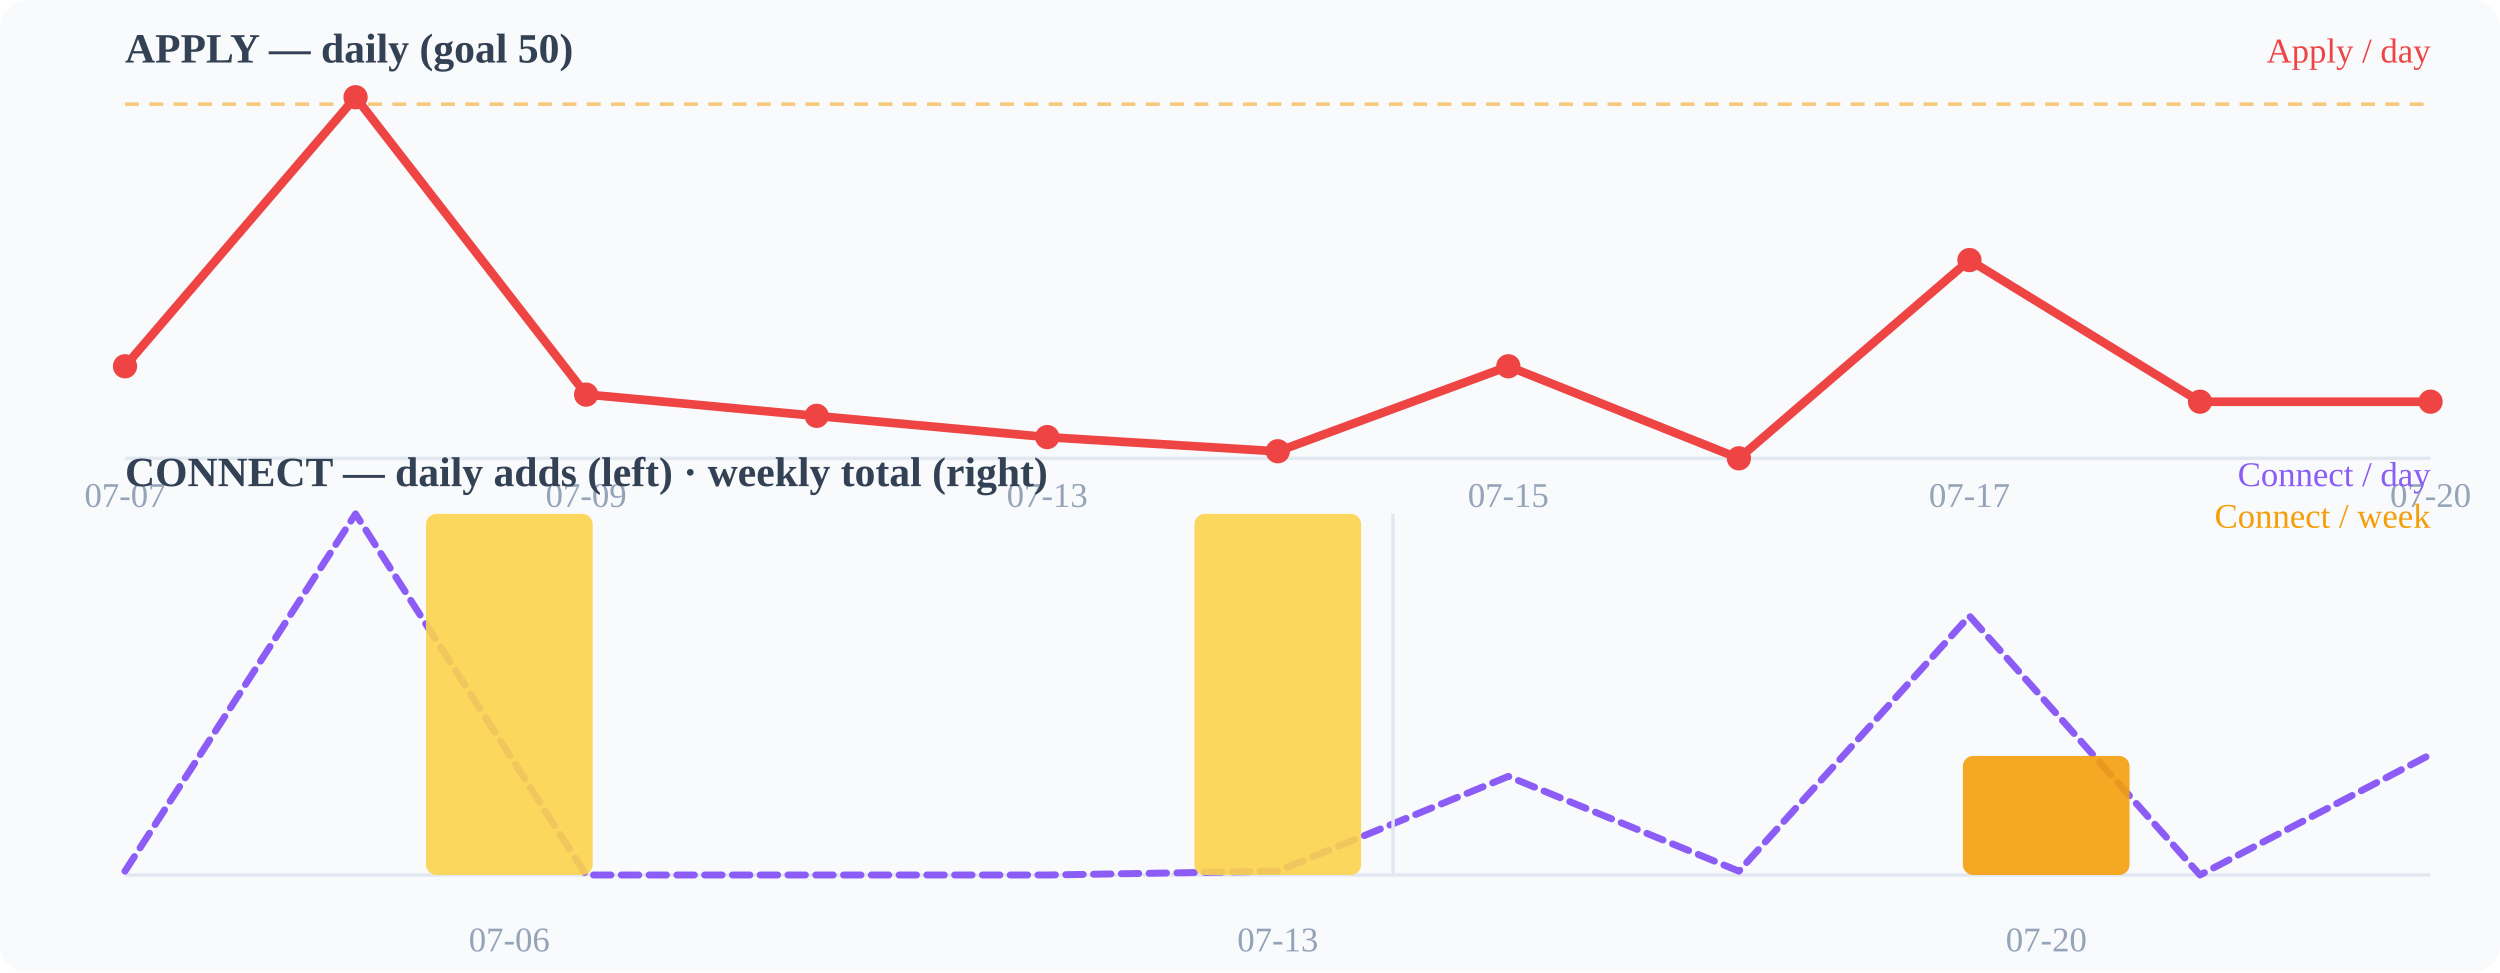
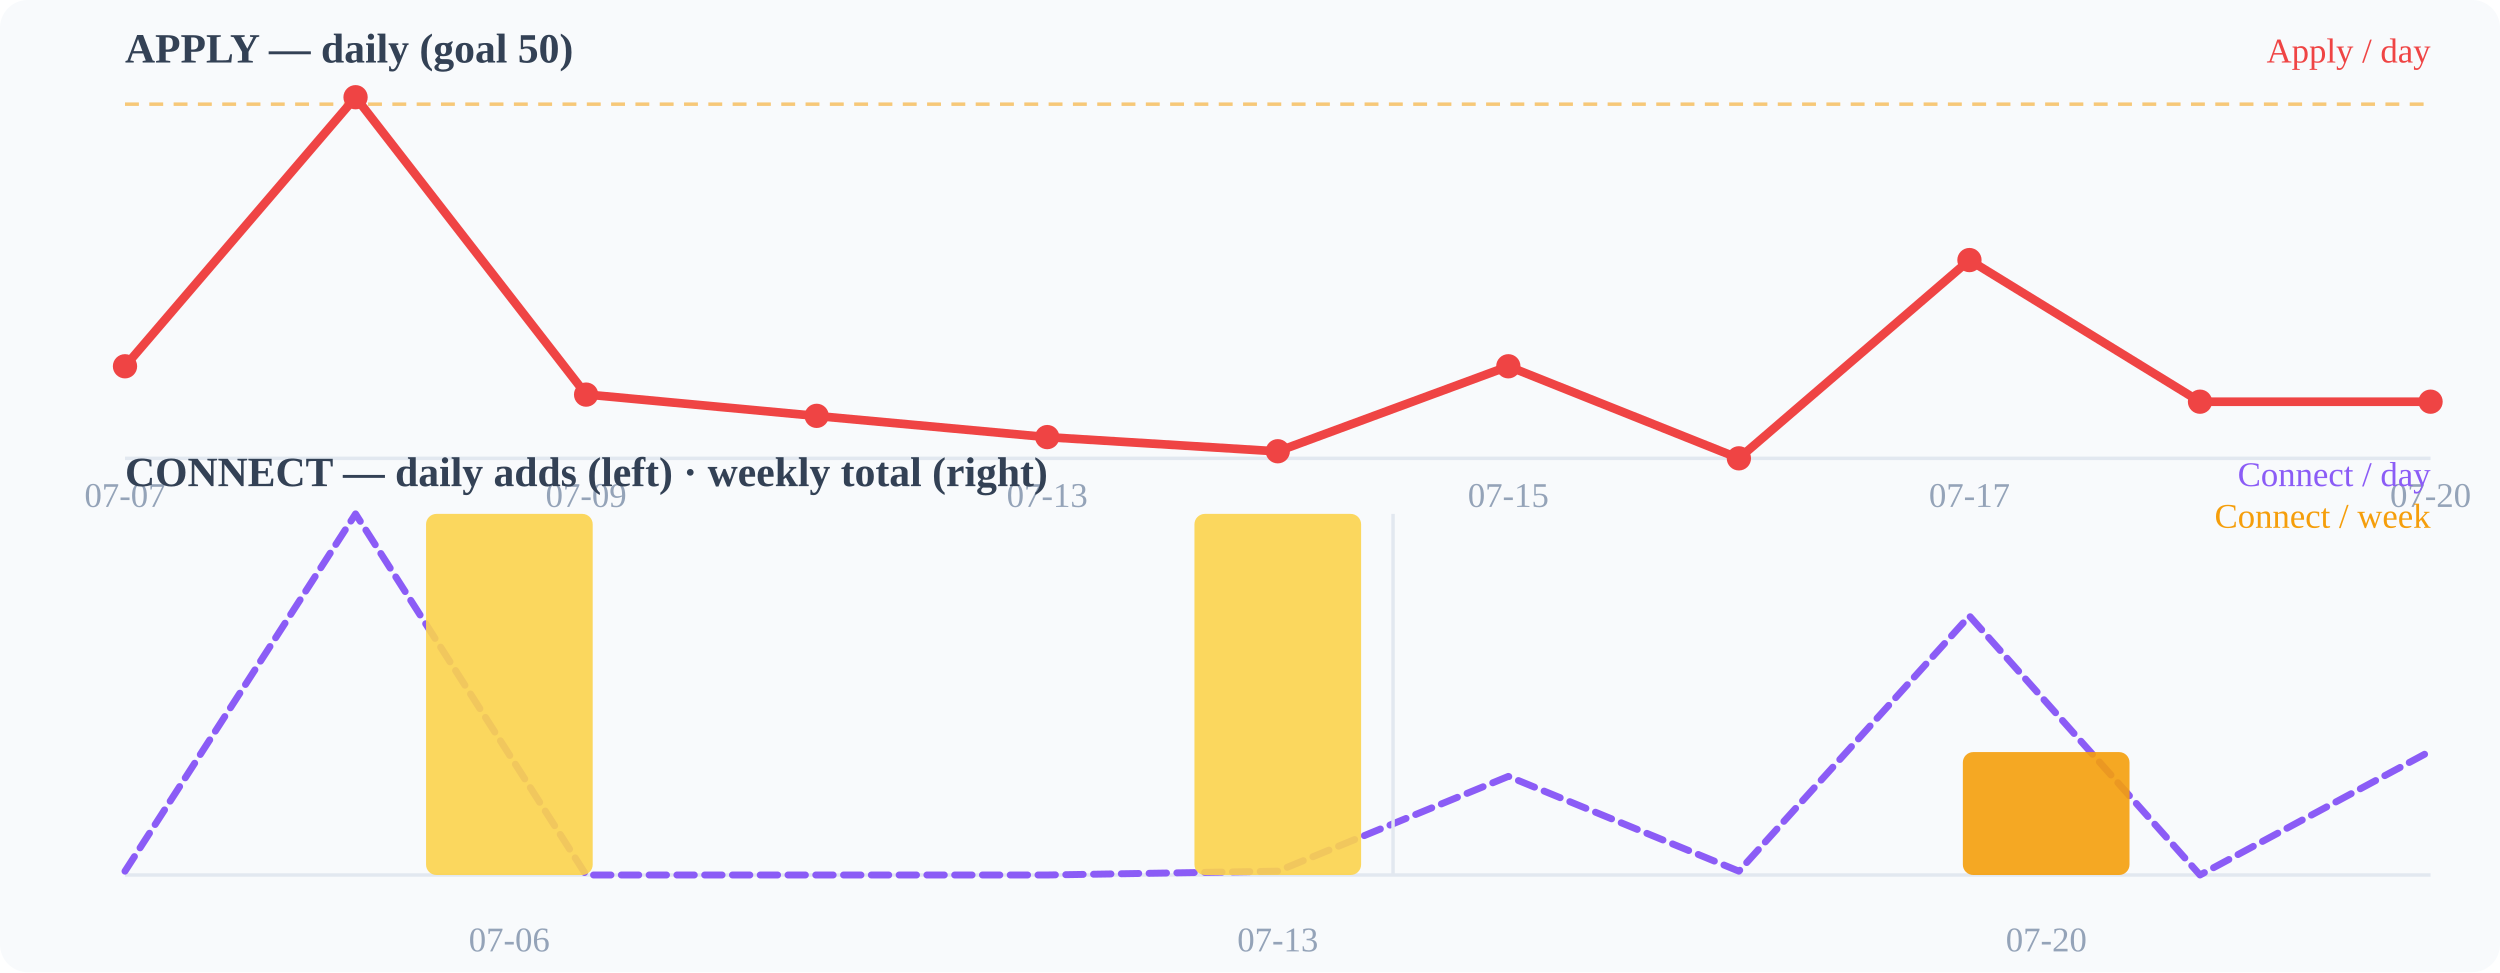
<svg xmlns="http://www.w3.org/2000/svg" width="720" height="280" viewBox="0 0 720 280">
  <rect width="720" height="280" fill="#f8fafc" rx="8" />
  <text x="36" y="18" font-size="12" font-weight="600" fill="#334155">APPLY — daily (goal 50)</text>
  <line x1="36" y1="132" x2="700" y2="132" stroke="#e2e8f0" stroke-width="1" />
  <line x1="36" y1="30.0" x2="700" y2="30.0" stroke="#f59e0b" stroke-width="1" stroke-dasharray="4 3" opacity="0.55" />
  <polyline points="36.0,105.5 102.4,28.0 168.8,113.6 235.2,119.8 301.6,125.9 368.0,130.0 434.4,105.5 500.8,132.0 567.2,74.9 633.6,115.7 700.0,115.7" fill="none" stroke="#ef4444" stroke-width="2.5" stroke-linecap="round" stroke-linejoin="round" />
  <circle cx="36" cy="105.49" r="3.5" fill="#ef4444" />
  <circle cx="102.4" cy="28" r="3.5" fill="#ef4444" />
  <circle cx="168.8" cy="113.647" r="3.5" fill="#ef4444" />
  <circle cx="235.2" cy="119.765" r="3.5" fill="#ef4444" />
  <circle cx="301.6" cy="125.882" r="3.5" fill="#ef4444" />
  <circle cx="368" cy="129.961" r="3.5" fill="#ef4444" />
  <circle cx="434.4" cy="105.49" r="3.5" fill="#ef4444" />
  <circle cx="500.8" cy="132" r="3.5" fill="#ef4444" />
  <circle cx="567.2" cy="74.902" r="3.5" fill="#ef4444" />
  <circle cx="633.6" cy="115.686" r="3.5" fill="#ef4444" />
  <circle cx="700" cy="115.686" r="3.5" fill="#ef4444" />
  <text x="36" y="146" font-size="10" fill="#94a3b8" text-anchor="middle">07-07</text>
  <text x="168.8" y="146" font-size="10" fill="#94a3b8" text-anchor="middle">07-09</text>
  <text x="301.6" y="146" font-size="10" fill="#94a3b8" text-anchor="middle">07-13</text>
  <text x="434.4" y="146" font-size="10" fill="#94a3b8" text-anchor="middle">07-15</text>
  <text x="567.2" y="146" font-size="10" fill="#94a3b8" text-anchor="middle">07-17</text>
  <text x="700" y="146" font-size="10" fill="#94a3b8" text-anchor="middle">07-20</text>
  <text x="36" y="140" font-size="12" font-weight="600" fill="#334155">CONNECT — daily adds (left) · weekly total (right)</text>
  <line x1="36" y1="252" x2="700" y2="252" stroke="#e2e8f0" stroke-width="1" />
-   <polyline points="36.0,250.9 102.4,148.0 168.8,252.0 235.2,252.0 301.6,252.0 368.0,250.9 434.4,223.6 500.8,250.9 567.2,177.4 633.6,252.0 700.0,217.3" fill="none" stroke="#8b5cf6" stroke-width="2" stroke-linecap="round" stroke-linejoin="round" stroke-dasharray="5 3" />
+   <polyline points="36.0,250.9 102.4,148.0 168.8,252.0 235.2,252.0 301.6,252.0 368.0,250.9 434.4,223.6 500.8,250.9 567.2,177.4 633.6,252.0 700.0,216.3" fill="none" stroke="#8b5cf6" stroke-width="2" stroke-linecap="round" stroke-linejoin="round" stroke-dasharray="5 3" />
  <rect x="122.7" y="148.0" width="48" height="104.0" rx="3" fill="#fcd34d" opacity="0.9" />
  <rect x="344.0" y="148.0" width="48" height="104.0" rx="3" fill="#fcd34d" opacity="0.9" />
-   <rect x="565.3" y="217.7" width="48" height="34.3" rx="3" fill="#f59e0b" opacity="0.9" />
+   <rect x="565.3" y="216.6" width="48" height="35.4" rx="3" fill="#f59e0b" opacity="0.9" />
  <line x1="401.2" y1="148" x2="401.2" y2="252" stroke="#e2e8f0" stroke-width="1" />
  <text x="146.667" y="274" font-size="10" fill="#94a3b8" text-anchor="middle">07-06</text>
  <text x="368" y="274" font-size="10" fill="#94a3b8" text-anchor="middle">07-13</text>
  <text x="589.333" y="274" font-size="10" fill="#94a3b8" text-anchor="middle">07-20</text>
  <text x="700" y="18" font-size="10" fill="#ef4444" text-anchor="end">Apply / day</text>
  <text x="700" y="140" font-size="10" fill="#8b5cf6" text-anchor="end">Connect / day</text>
  <text x="700" y="152" font-size="10" fill="#f59e0b" text-anchor="end">Connect / week</text>
</svg>
